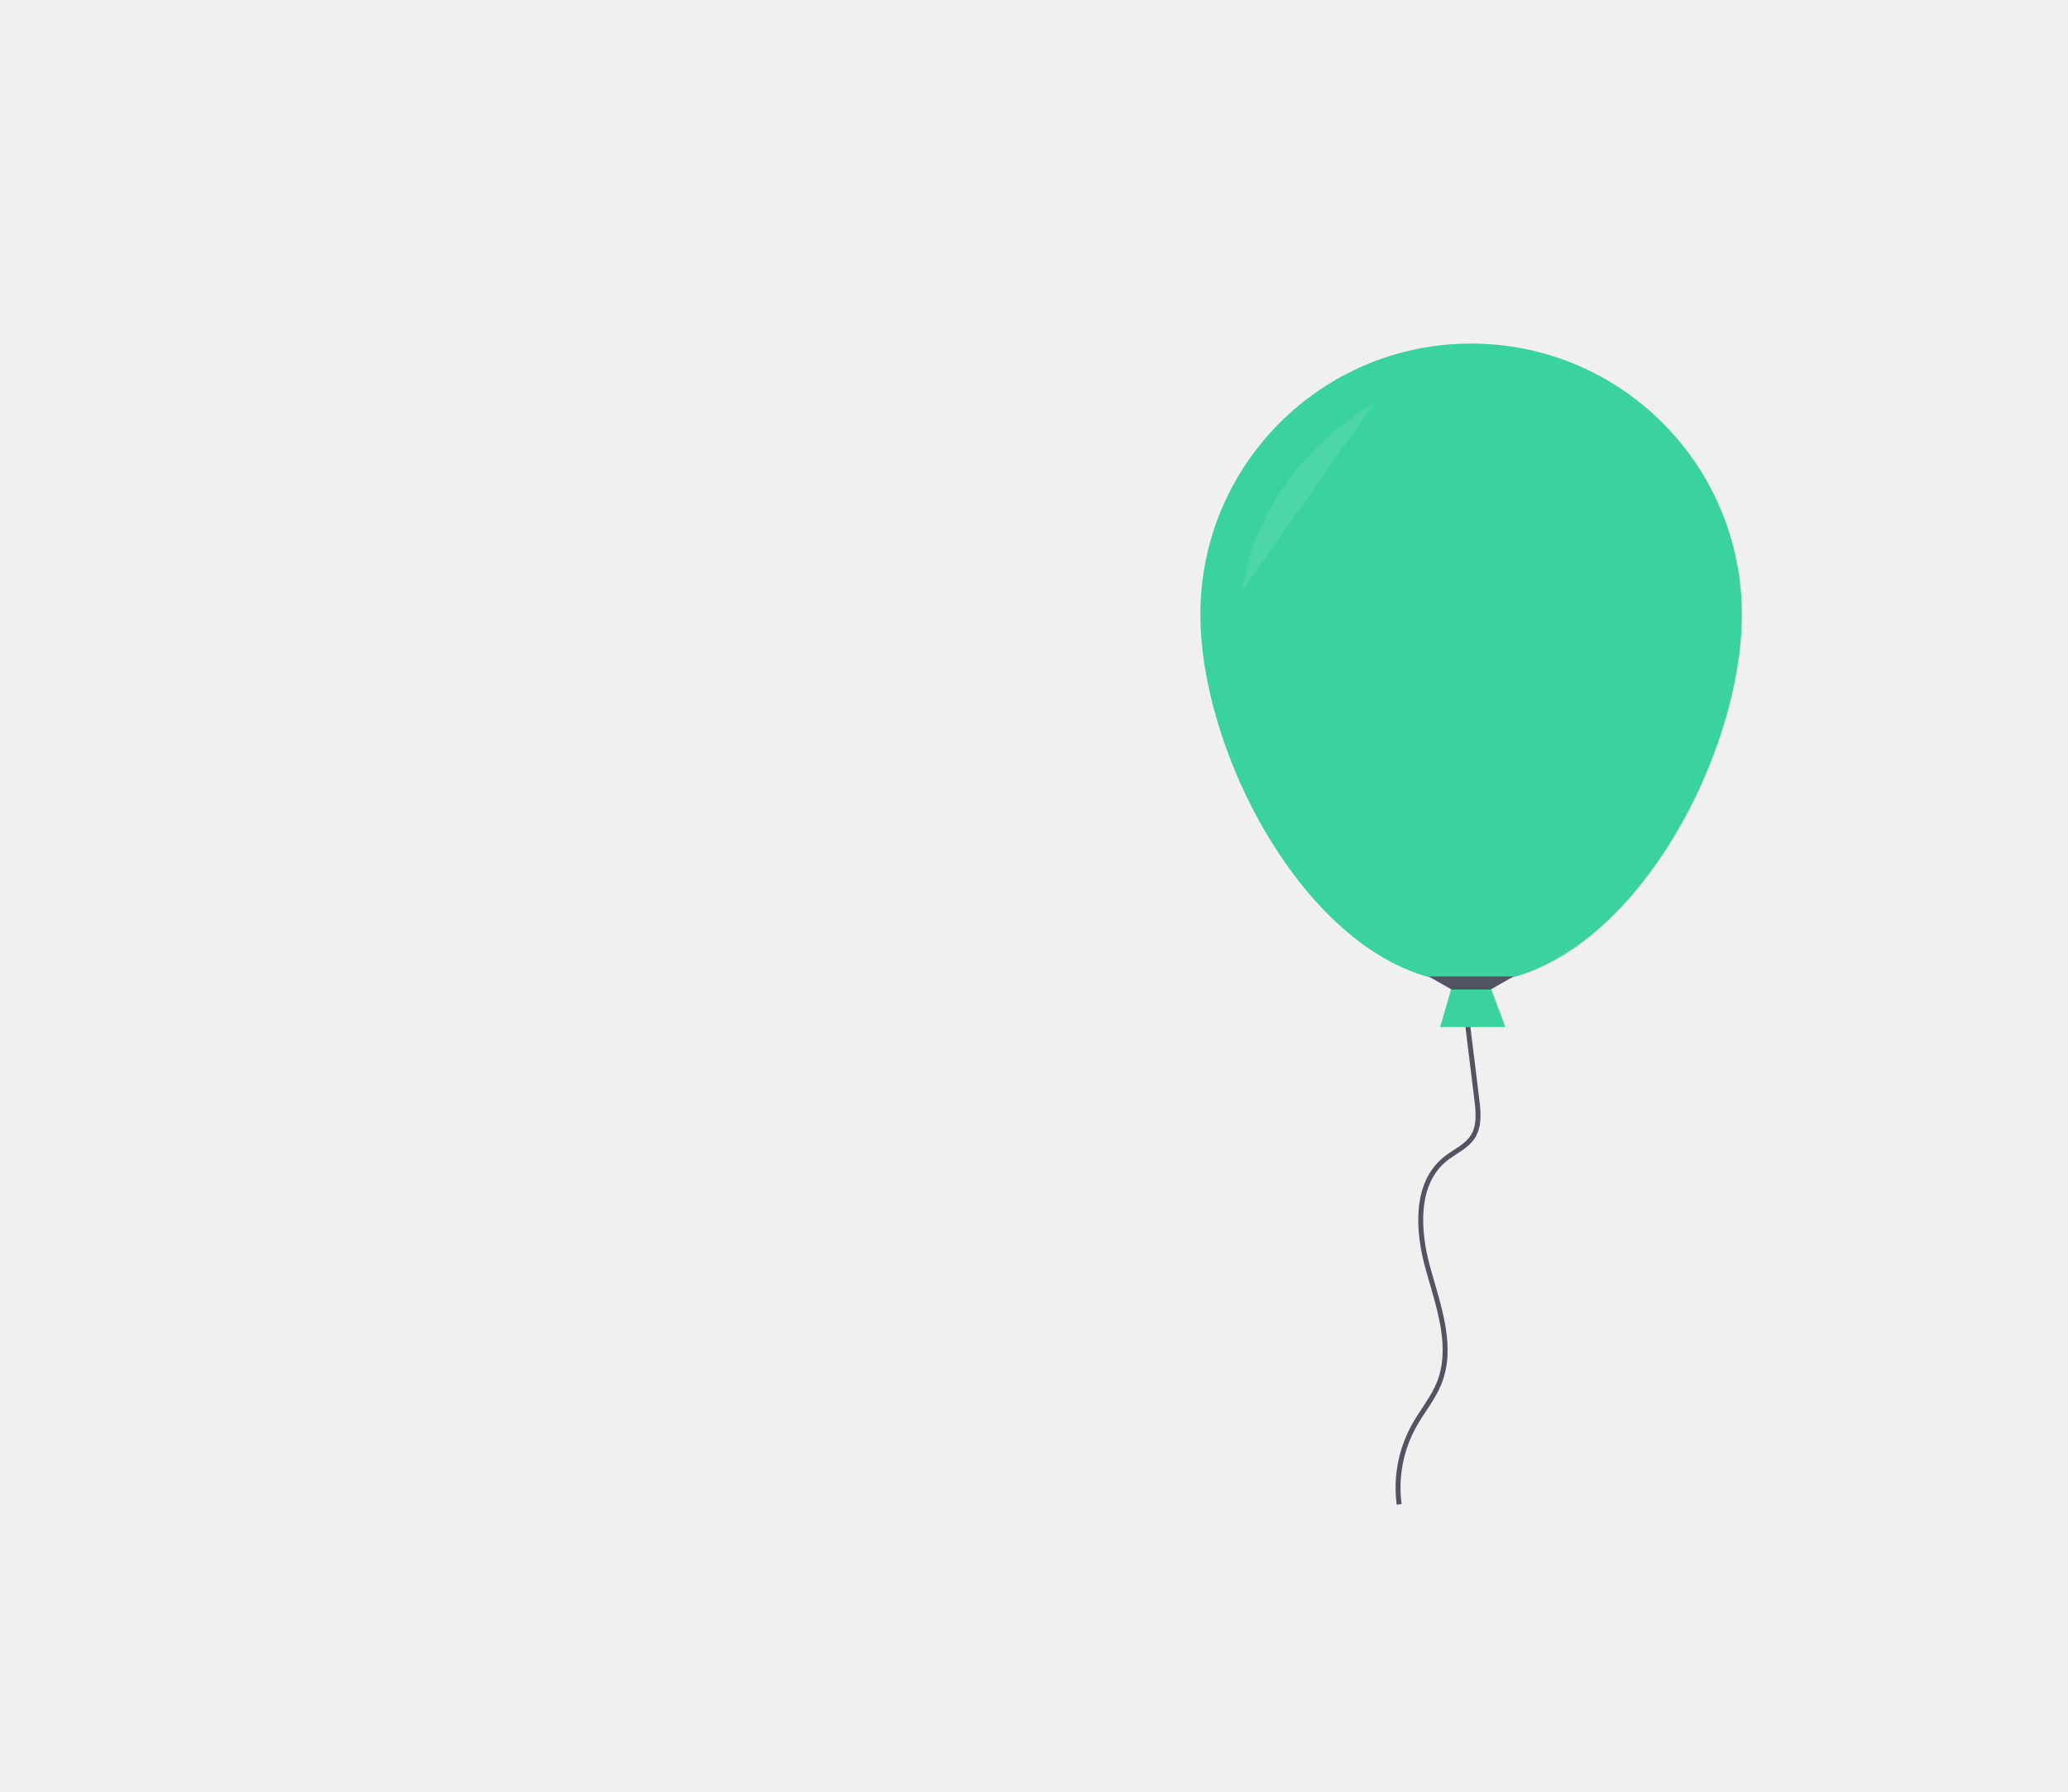
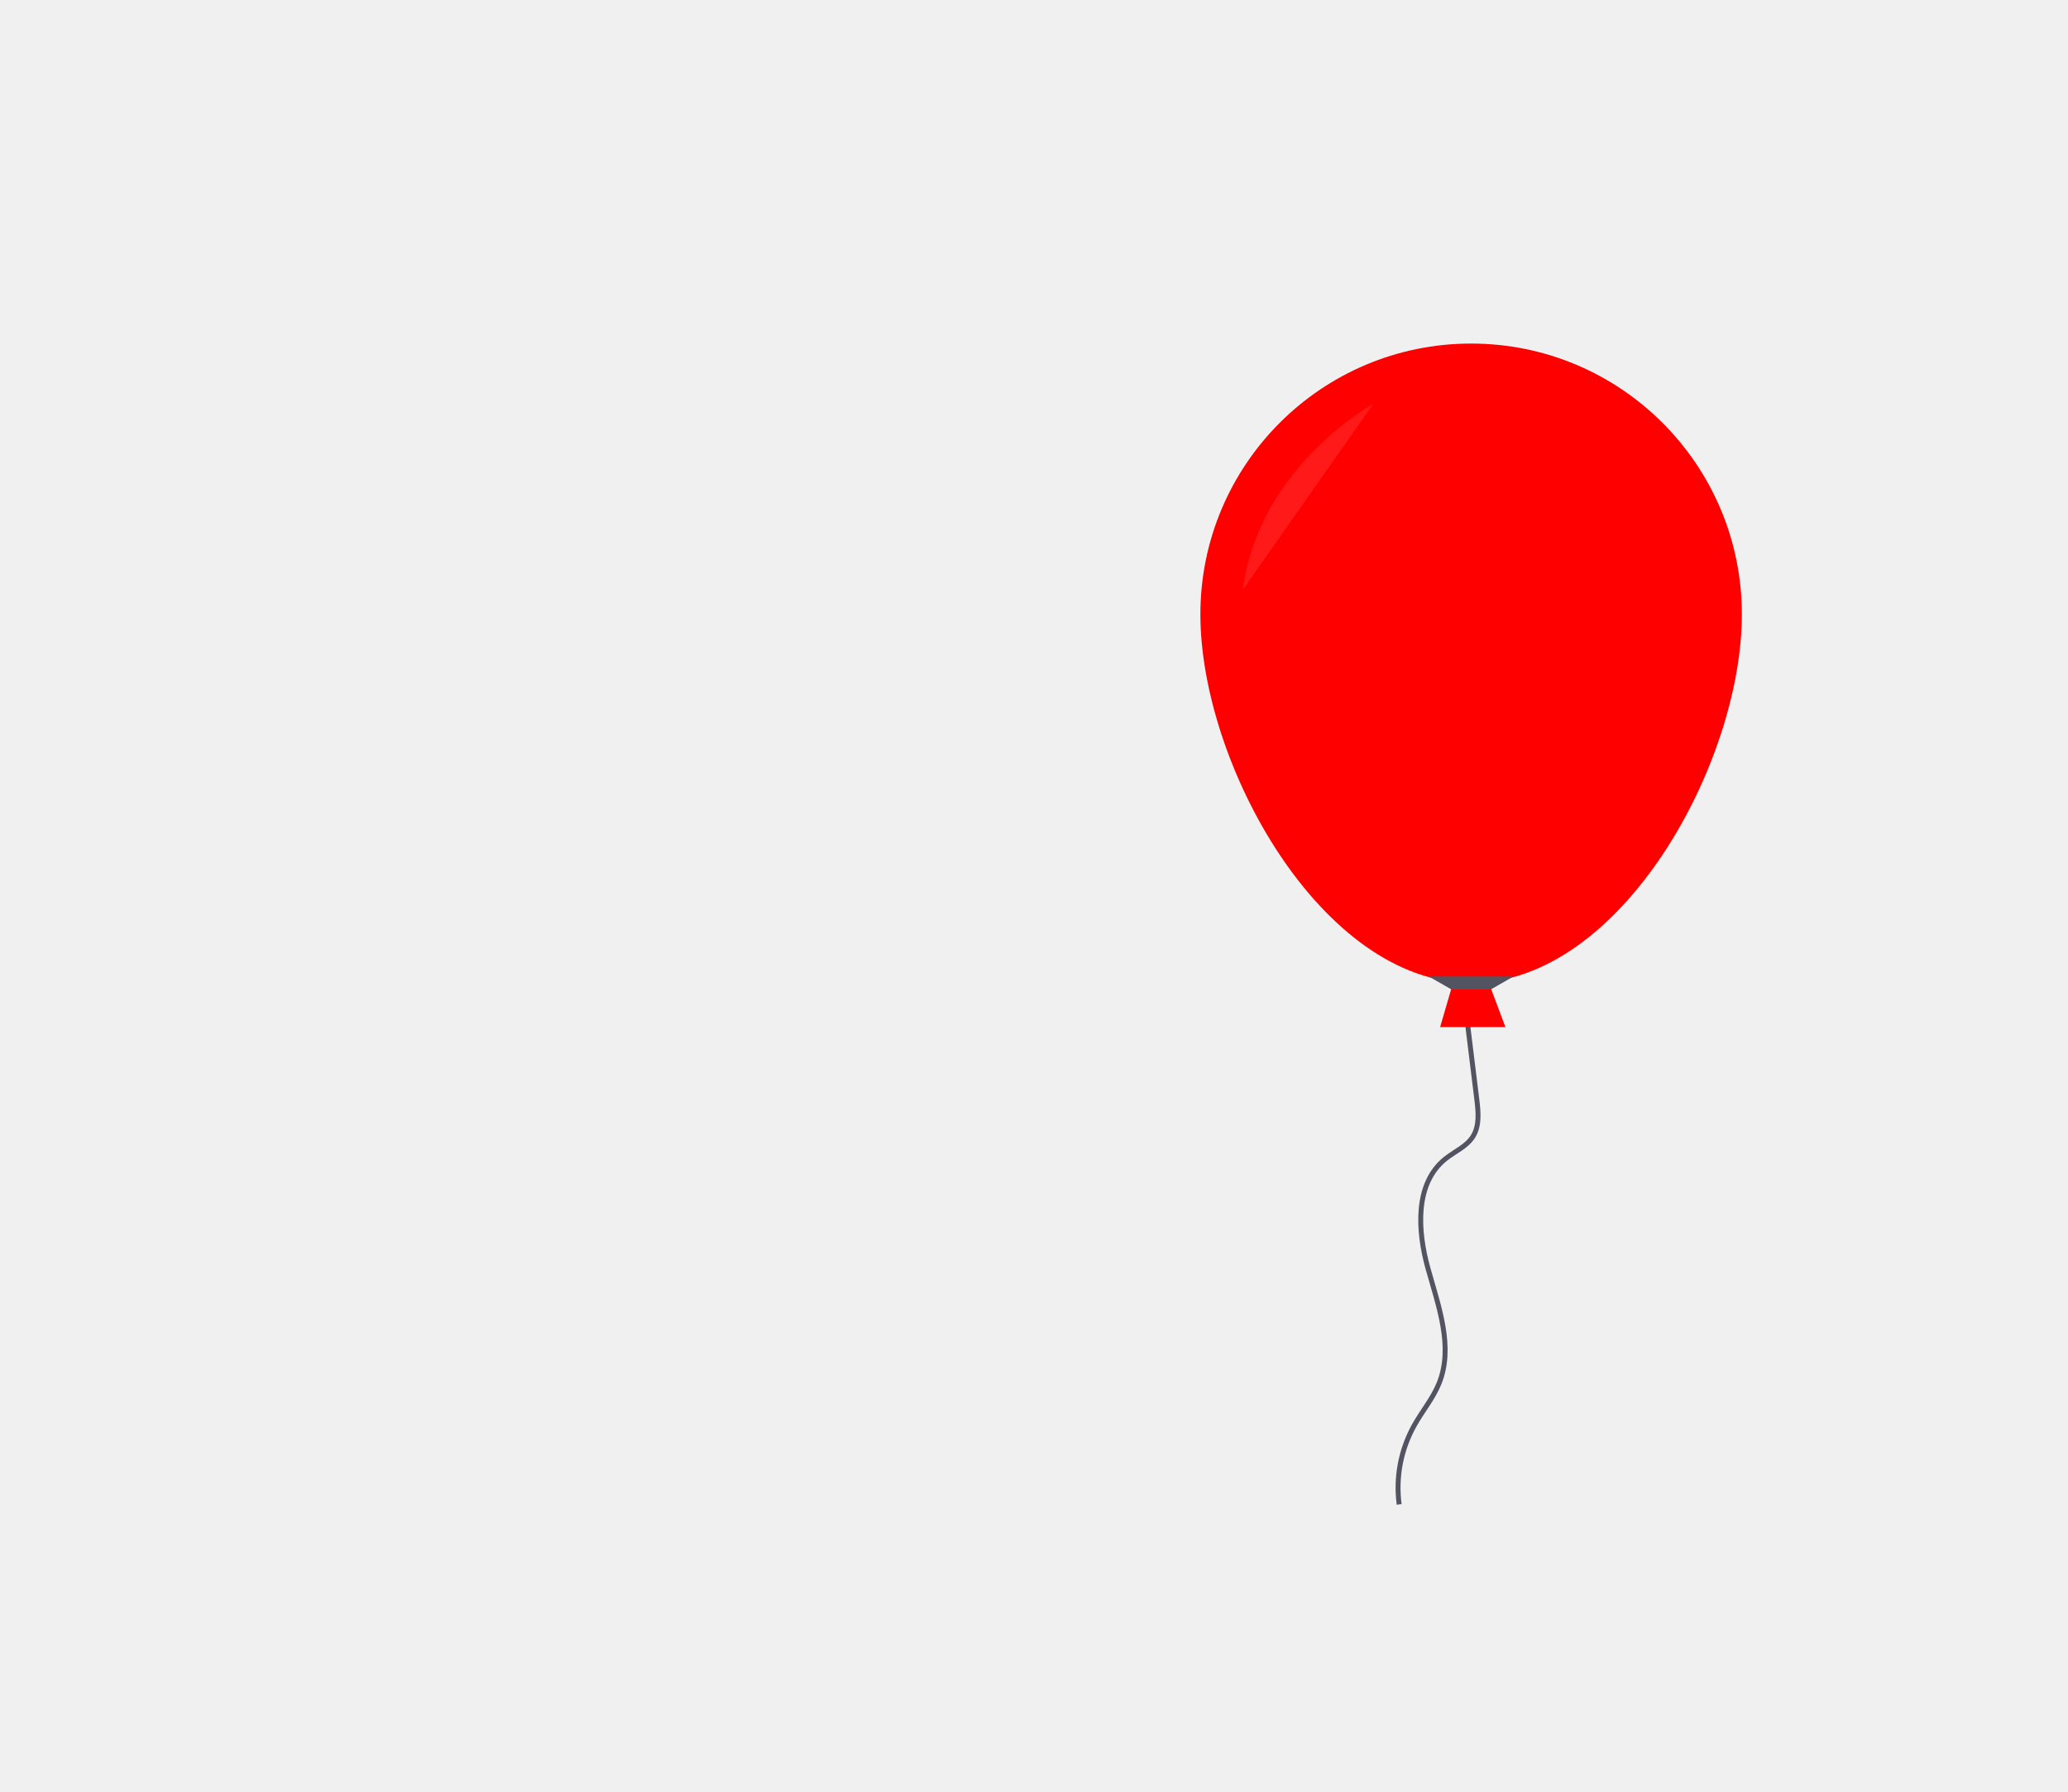
<svg xmlns="http://www.w3.org/2000/svg" id="683d3690-e1ab-45db-97b8-9484a1649262" data-name="Layer 1" width="839.2" height="727.08" viewBox="0 0 839.2 727.08">
  <path d="M775,494.28l4.7,38.31c.62,5.09,1.15,10.64-1.58,15-2.59,4.11-7.45,6.07-11.23,9.11-12.41,10-11.28,29.11-7,44.45s10.44,31.82,4.49,46.58c-2.46,6.09-6.8,11.22-10,16.94a51.87,51.87,0,0,0-6.2,32.18" transform="translate(-180.4 -86.46)" fill="none" stroke="#535461" stroke-miterlimit="10" stroke-width="2" />
-   <polygon points="610.89 416.71 584.41 416.71 589.05 400.82 604.93 400.82 610.89 416.71" fill="#3ad29f" />
-   <path d="M887.25,335.72c0,60.68-49.19,149.57-109.86,149.57S667.52,396.4,667.52,335.72a109.86,109.86,0,1,1,219.73,0Z" transform="translate(-180.4 -86.46)" fill="#3ad29f" />
+   <polygon points="610.89 416.71 584.41 416.71 589.05 400.82 604.93 400.82 610.89 416.71" fill="#ff0000" />
+   <path d="M887.25,335.72c0,60.68-49.19,149.57-109.86,149.57S667.52,396.4,667.52,335.72a109.86,109.86,0,1,1,219.73,0Z" transform="translate(-180.4 -86.46)" fill="#ff0000" />
  <polygon points="604.93 401.48 589.05 401.48 579.78 396.19 614.2 396.19 604.93 401.48" fill="#535461" />
  <path d="M737.68,250.34s-46.33,25.15-52.95,75.45" transform="translate(-180.4 -86.46)" fill="#fff" opacity="0.1" />
</svg>
